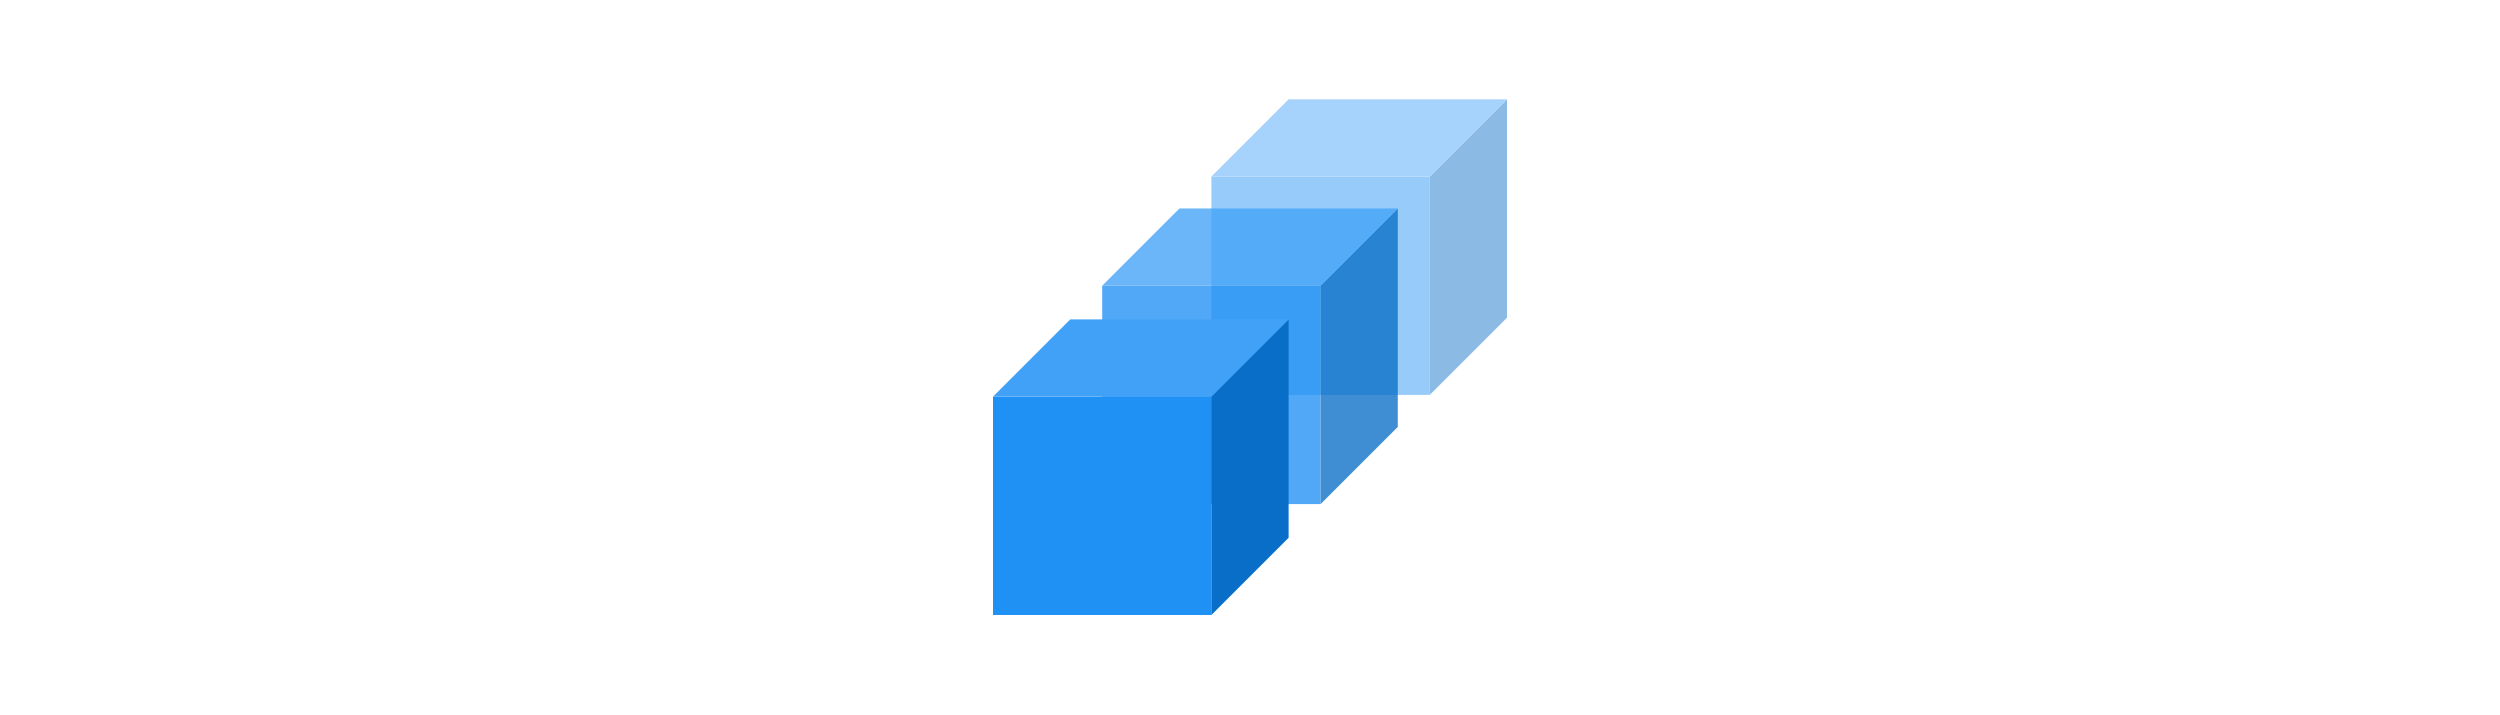
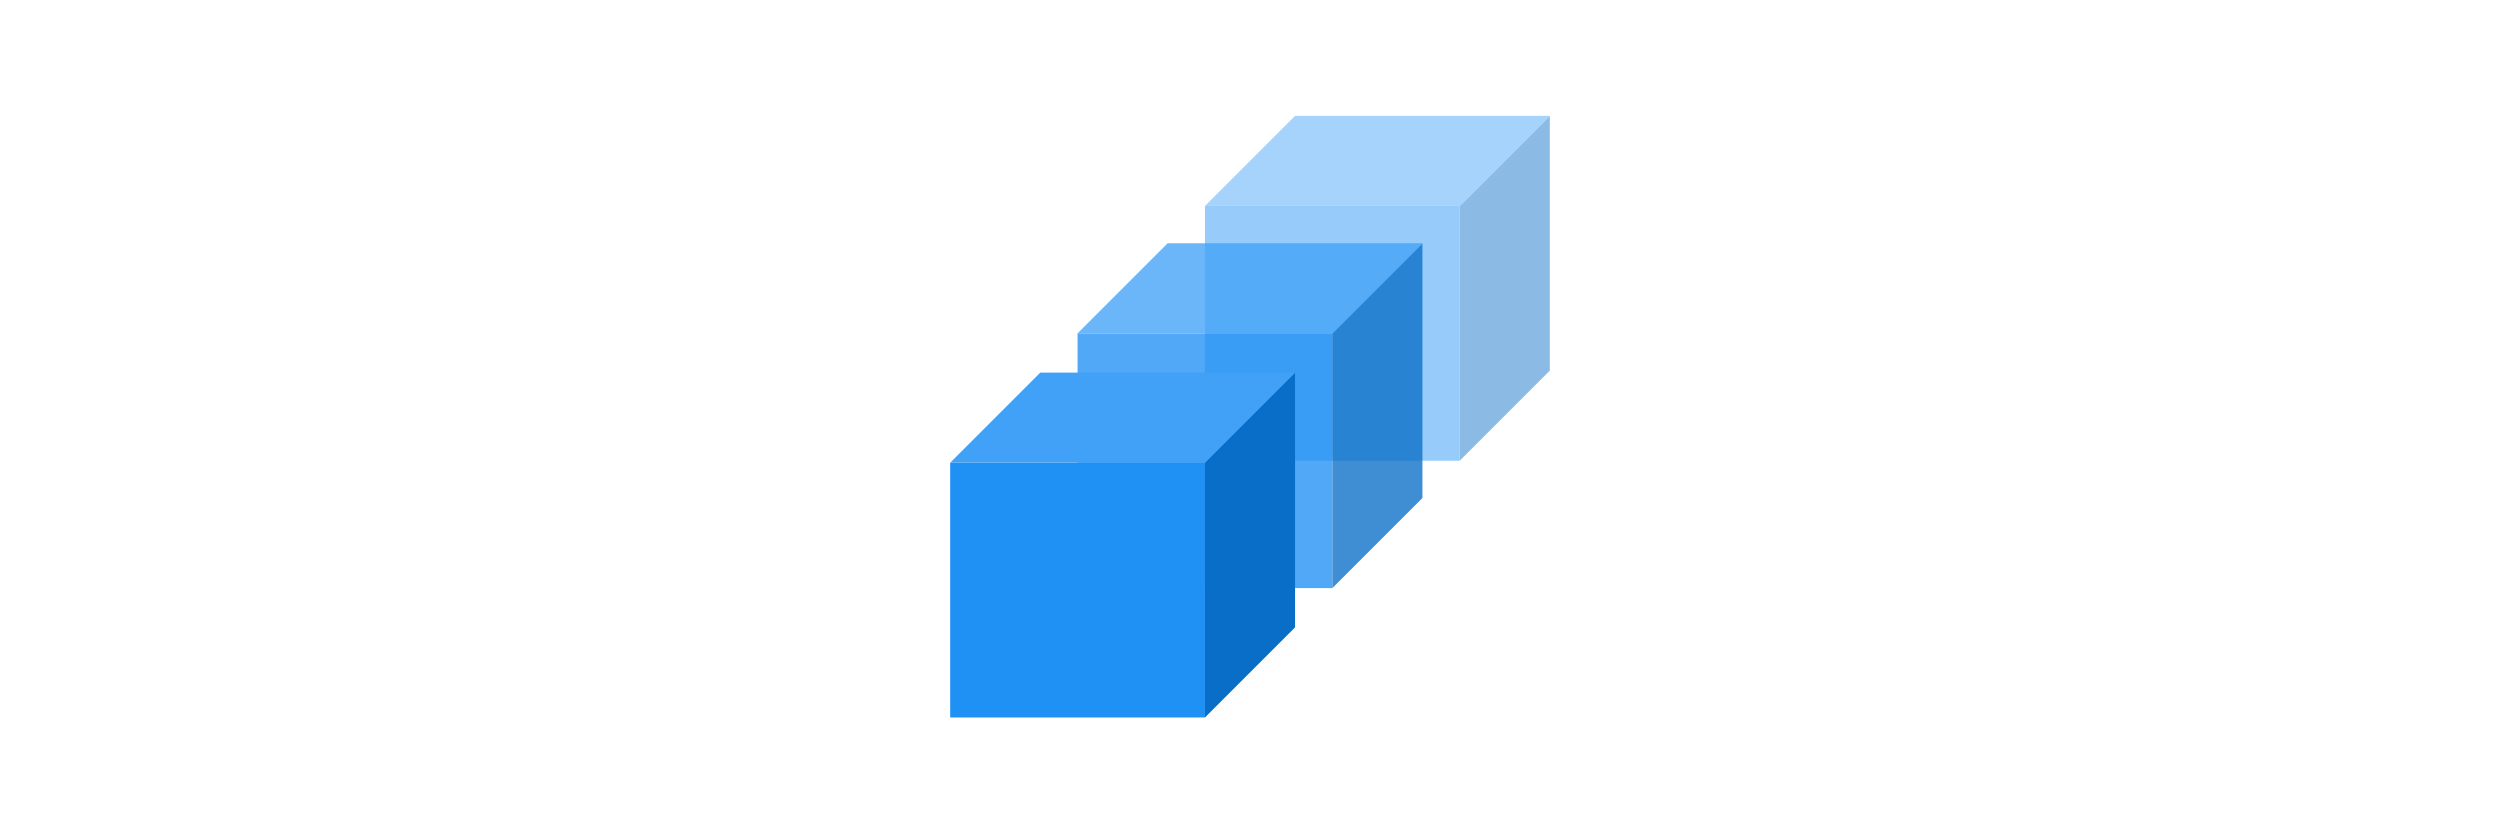
- <svg xmlns="http://www.w3.org/2000/svg" width="100%" height="100%" viewBox="0 0 980 280" version="1.1" xml:space="preserve" style="fill-rule:evenodd;clip-rule:evenodd;stroke-linejoin:round;stroke-miterlimit:2;">
-   <g transform="matrix(0.856054,0,0,0.856054,328.396,-197.016)">
+ <svg xmlns="http://www.w3.org/2000/svg" width="100%" height="100%" viewBox="0 0 3072 1024" version="1.1" xml:space="preserve" style="fill-rule:evenodd;clip-rule:evenodd;stroke-linejoin:round;stroke-miterlimit:2;">
+   <g transform="matrix(3.13071,0,0,3.13071,944.99,-720.515)">
    <g opacity="0.47">
      <g transform="matrix(0.998123,0,0,0.998123,0.32116,0.583706)">
        <rect x="171.1" y="310.973" width="100.188" height="100.188" style="fill:rgb(31,144,244);" />
      </g>
      <g transform="matrix(0.35289,-0.35289,1.82658e-16,0.998123,210.721,60.9633)">
        <rect x="171.1" y="310.973" width="100.188" height="100.188" style="fill:rgb(9,110,200);" />
      </g>
      <g transform="matrix(0.35289,-0.35289,0.998123,-1.9173e-16,-199.669,371.353)">
        <rect x="171.1" y="310.973" width="100.188" height="100.188" style="fill:rgb(65,161,246);" />
      </g>
    </g>
  </g>
-   <g transform="matrix(0.856054,0,0,0.856054,285.593,-154.213)">
+   <g transform="matrix(3.13071,0,0,3.13071,788.455,-563.979)">
    <g opacity="0.78">
      <g transform="matrix(0.998123,0,0,0.998123,0.32116,0.583706)">
        <rect x="171.1" y="310.973" width="100.188" height="100.188" style="fill:rgb(31,144,244);" />
      </g>
      <g transform="matrix(0.35289,-0.35289,1.82658e-16,0.998123,210.721,60.9633)">
        <rect x="171.1" y="310.973" width="100.188" height="100.188" style="fill:rgb(9,110,200);" />
      </g>
      <g transform="matrix(0.35289,-0.35289,0.998123,-1.9173e-16,-199.669,371.353)">
        <rect x="171.1" y="310.973" width="100.188" height="100.188" style="fill:rgb(65,161,246);" />
      </g>
    </g>
  </g>
-   <g transform="matrix(0.856054,0,0,0.856054,242.79,-110.743)">
+   <g transform="matrix(3.13071,0,0,3.13071,631.919,-405.005)">
    <g transform="matrix(0.998123,0,0,0.998123,0.32116,0.583706)">
      <rect x="171.1" y="310.973" width="100.188" height="100.188" style="fill:rgb(31,144,244);" />
    </g>
    <g transform="matrix(0.35289,-0.35289,1.82658e-16,0.998123,210.721,60.9633)">
      <rect x="171.1" y="310.973" width="100.188" height="100.188" style="fill:rgb(9,110,200);" />
    </g>
    <g transform="matrix(0.35289,-0.35289,0.998123,-1.9173e-16,-199.669,371.353)">
      <rect x="171.1" y="310.973" width="100.188" height="100.188" style="fill:rgb(65,161,246);" />
    </g>
  </g>
</svg>
